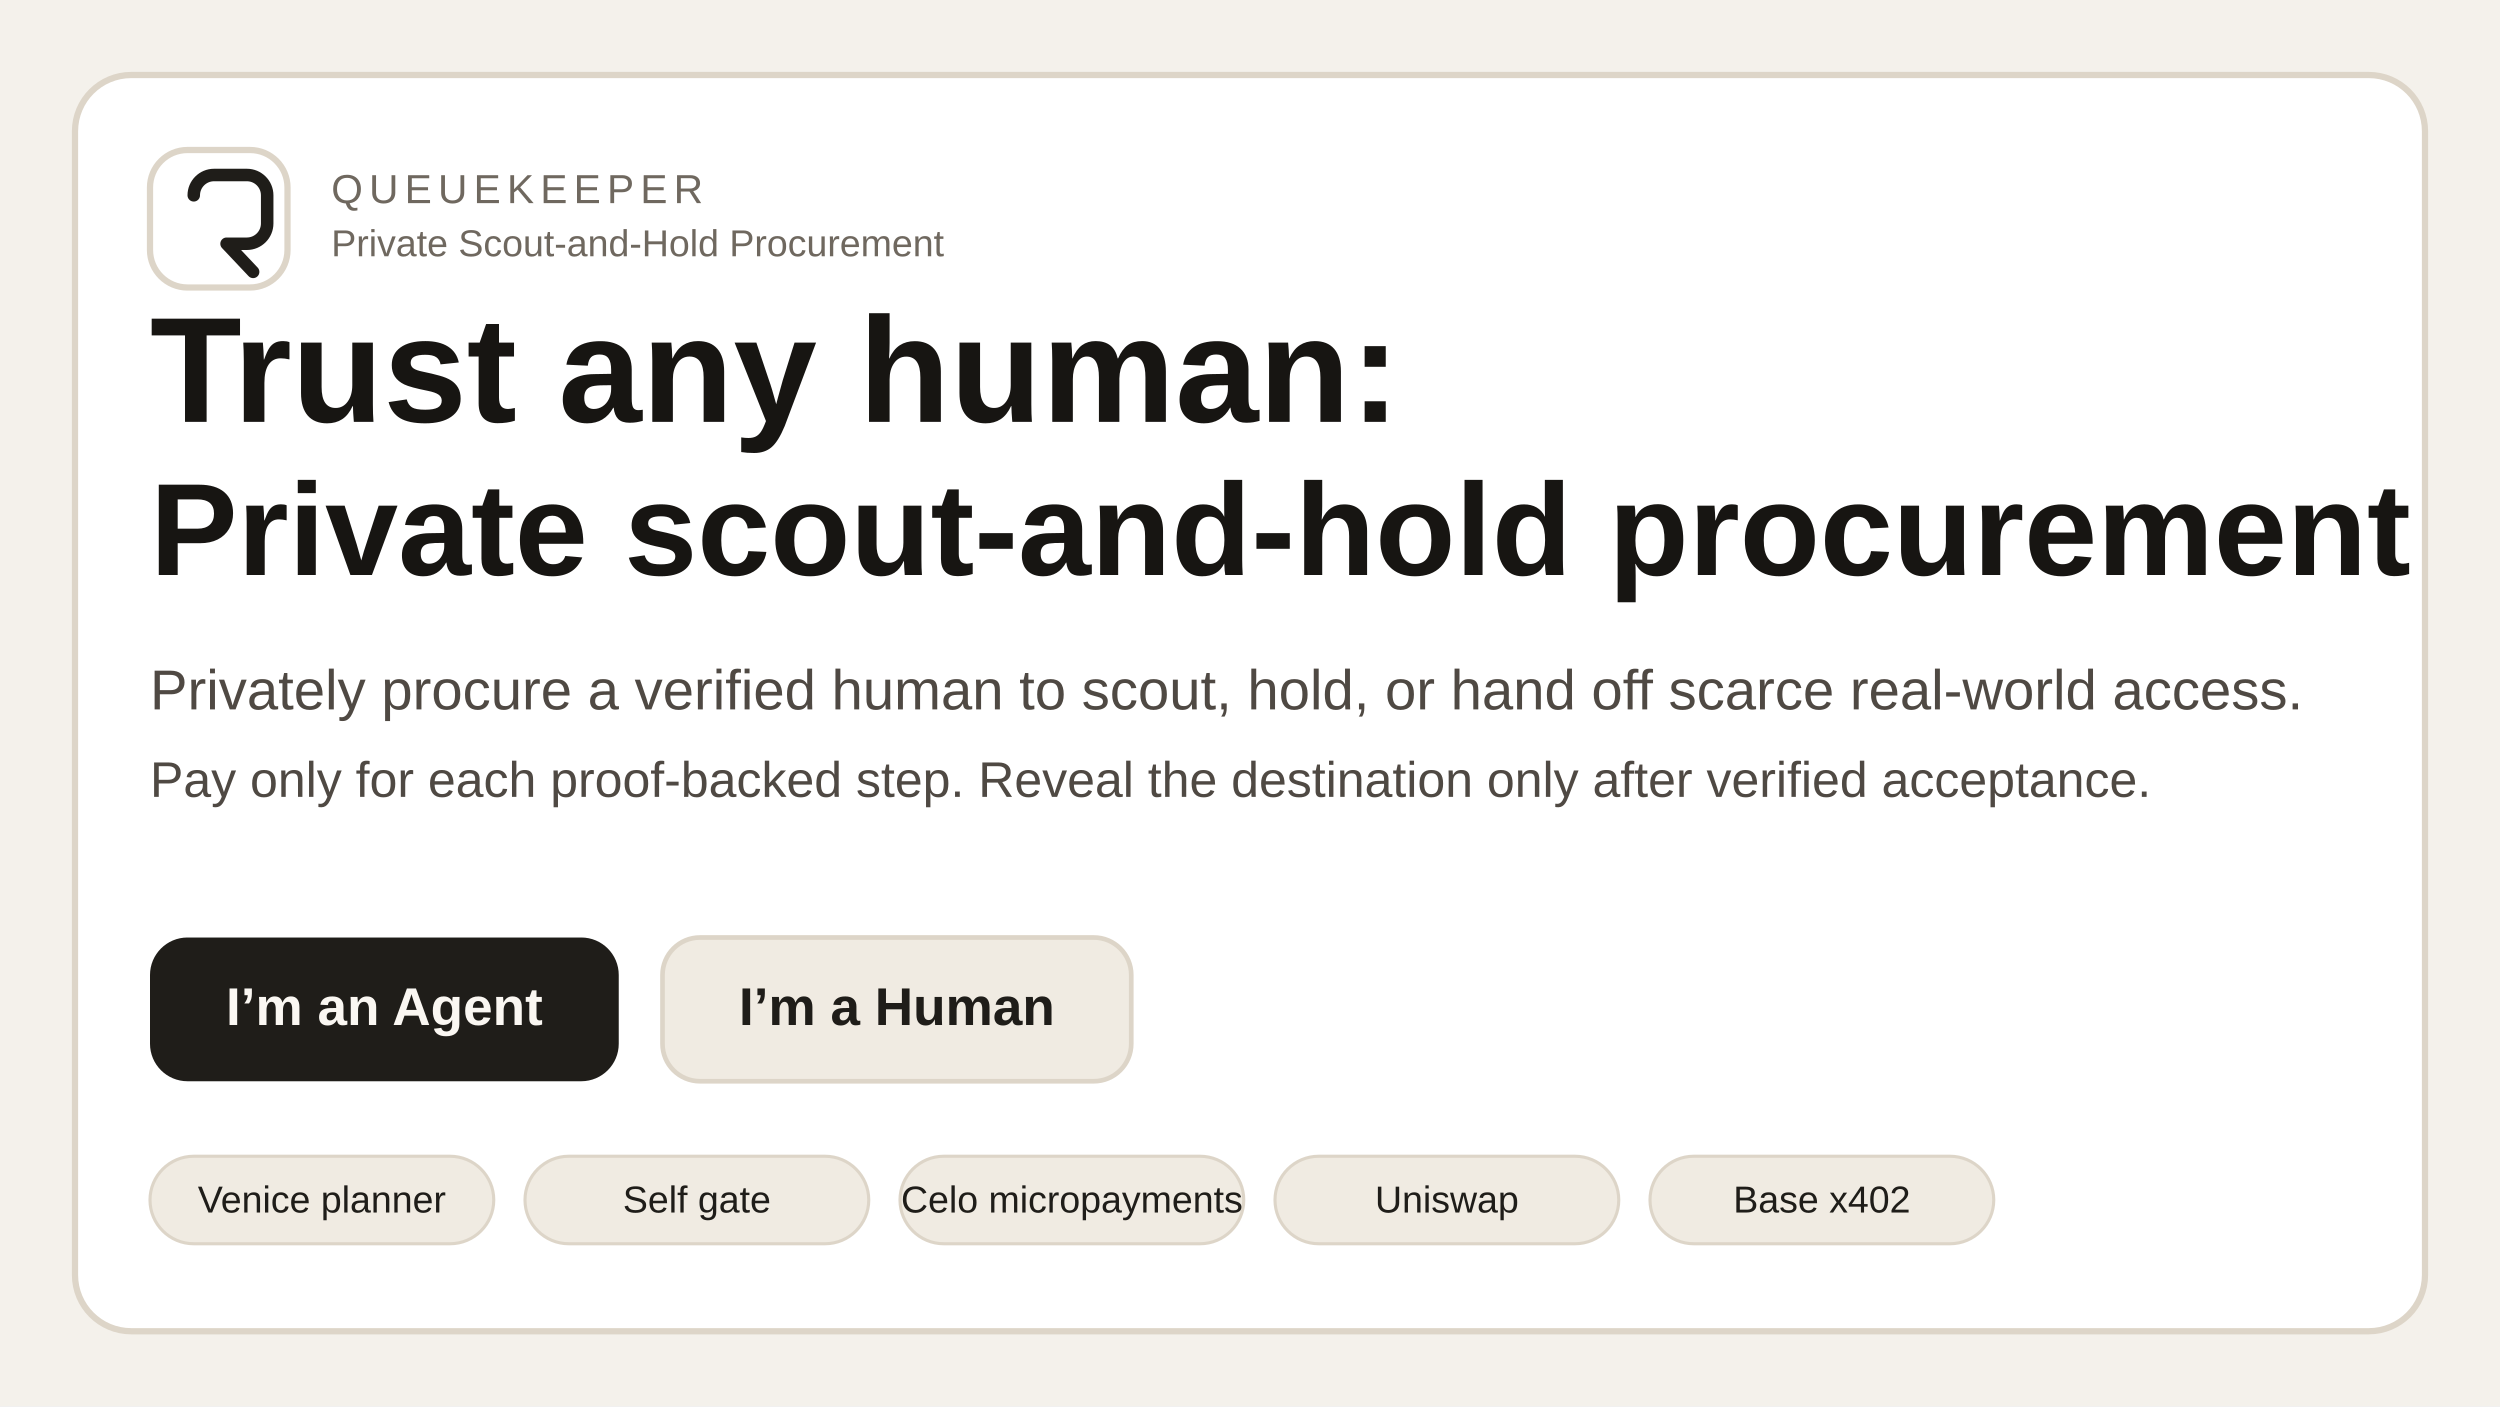
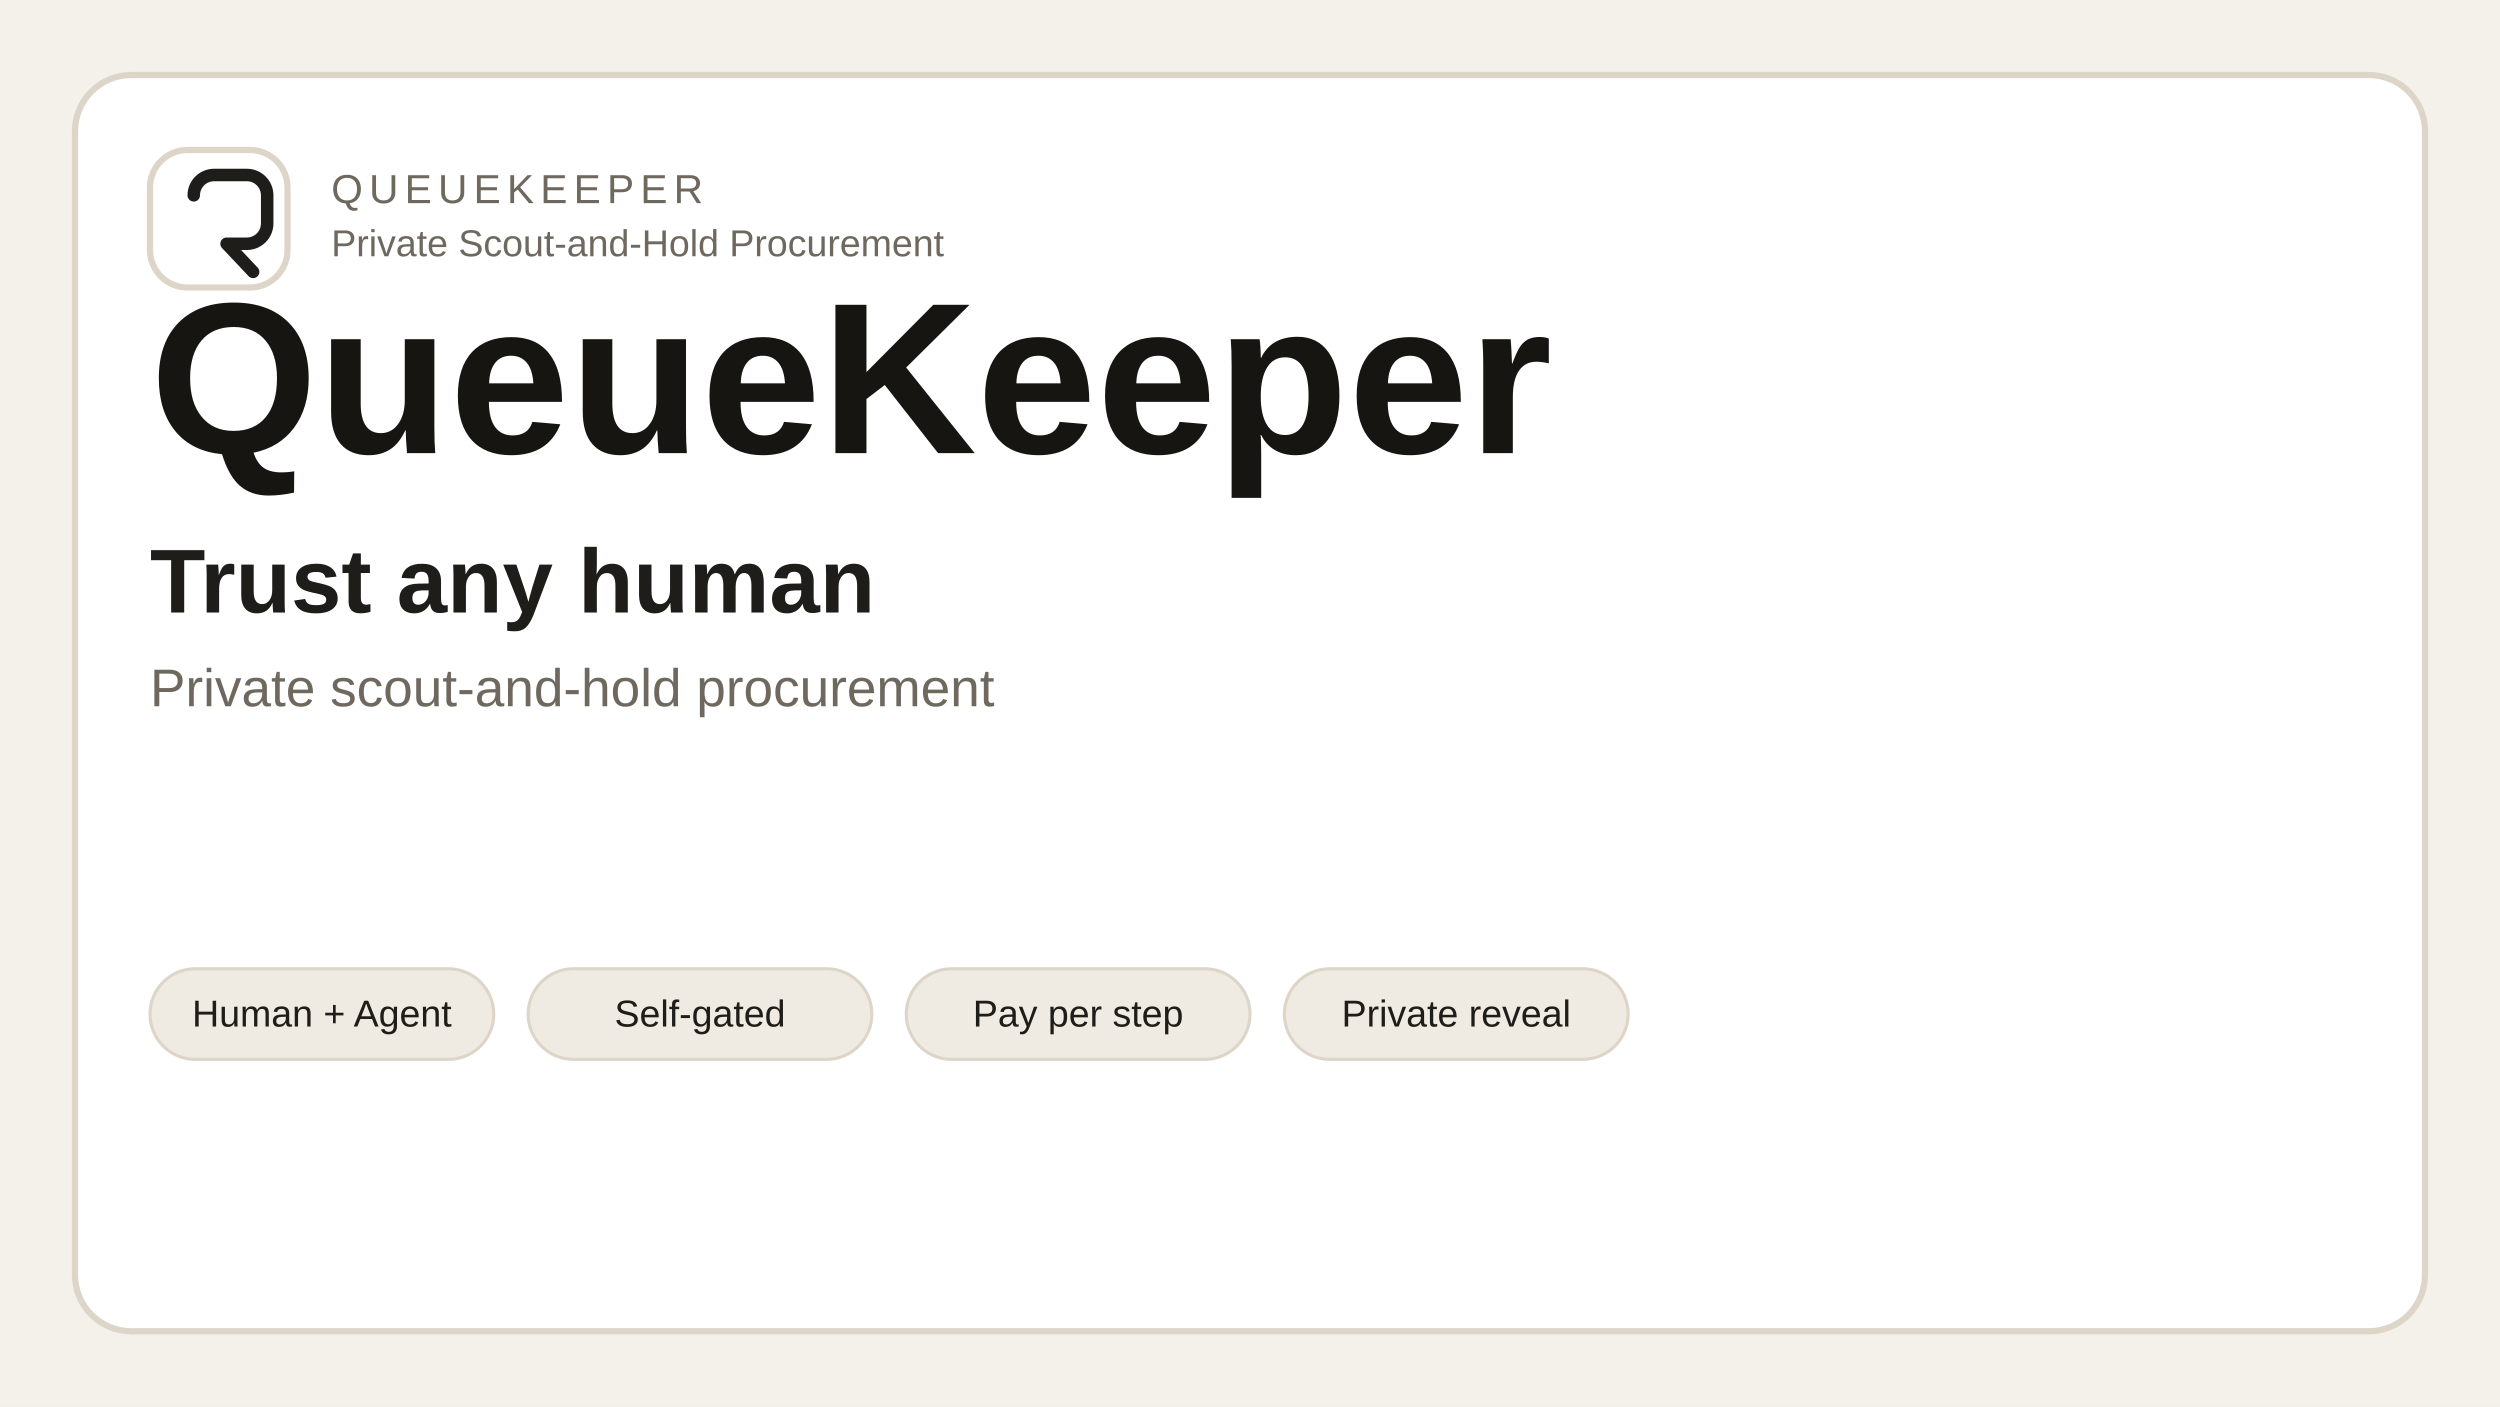
<svg xmlns="http://www.w3.org/2000/svg" viewBox="0 0 1600 900" role="img" aria-label="QueueKeeper cover image">
  <rect width="1600" height="900" fill="#f4f1eb" />
  <rect x="48" y="48" width="1504" height="804" rx="36" fill="#ffffff" stroke="#ddd5c8" stroke-width="4" />
  <g transform="translate(96 96)">
    <rect x="0" y="0" width="88" height="88" rx="24" fill="#ffffff" stroke="#ddd5c8" stroke-width="4" />
    <path d="M28 29c0-7.18 5.82-13 13-13h21c7.18 0 13 5.82 13 13v18c0 7.18-5.82 13-13 13H49l17 18" fill="none" stroke="#1f1d19" stroke-linecap="round" stroke-linejoin="round" stroke-width="8" />
    <text x="116" y="34" font-family="Arial, Helvetica, sans-serif" font-size="26" fill="#6f685f" letter-spacing="4">QUEUEKEEPER</text>
    <text x="116" y="68" font-family="Arial, Helvetica, sans-serif" font-size="24" fill="#6f685f">Private Scout-and-Hold Procurement</text>
  </g>
-   <text x="96" y="270" font-family="Arial, Helvetica, sans-serif" font-size="96" font-weight="700" fill="#171512">
-     Trust any human:
+   <text x="96" y="290" font-family="Arial, Helvetica, sans-serif" font-size="138" font-weight="700" fill="#171512">
+     QueueKeeper
  </text>
-   <text x="96" y="368" font-family="Arial, Helvetica, sans-serif" font-size="84" font-weight="700" fill="#171512">
+   <text x="96" y="392" font-family="Arial, Helvetica, sans-serif" font-size="58" font-weight="700" fill="#1f1d19">
+     Trust any human
+   </text>
+   <text x="96" y="452" font-family="Arial, Helvetica, sans-serif" font-size="34" fill="#6f685f">
    Private scout-and-hold procurement
  </text>
-   <text x="96" y="454" font-family="Arial, Helvetica, sans-serif" font-size="36" fill="#4f4943">
-     Privately procure a verified human to scout, hold, or hand off scarce real-world access.
-   </text>
-   <text x="96" y="510" font-family="Arial, Helvetica, sans-serif" font-size="32" fill="#4f4943">
-     Pay only for each proof-backed step. Reveal the destination only after verified acceptance.
-   </text>
-   <g transform="translate(96 600)">
-     <rect x="0" y="0" width="300" height="92" rx="24" fill="#1f1d19" />
-     <text x="150" y="56" text-anchor="middle" font-family="Arial, Helvetica, sans-serif" font-size="34" font-weight="700" fill="#faf7f2">I’m an Agent</text>
-     <rect x="328" y="0" width="300" height="92" rx="24" fill="#f0ebe2" stroke="#ddd5c8" stroke-width="3" />
-     <text x="478" y="56" text-anchor="middle" font-family="Arial, Helvetica, sans-serif" font-size="34" font-weight="700" fill="#1f1d19">I’m a Human</text>
-   </g>
-   <g transform="translate(96 740)">
-     <rect x="0" y="0" width="220" height="56" rx="28" fill="#f0ebe2" stroke="#ddd5c8" stroke-width="2" />
-     <text x="110" y="36" text-anchor="middle" font-family="Arial, Helvetica, sans-serif" font-size="24" fill="#1f1d19">Venice planner</text>
-     <rect x="240" y="0" width="220" height="56" rx="28" fill="#f0ebe2" stroke="#ddd5c8" stroke-width="2" />
-     <text x="350" y="36" text-anchor="middle" font-family="Arial, Helvetica, sans-serif" font-size="24" fill="#1f1d19">Self gate</text>
-     <rect x="480" y="0" width="220" height="56" rx="28" fill="#f0ebe2" stroke="#ddd5c8" stroke-width="2" />
-     <text x="590" y="36" text-anchor="middle" font-family="Arial, Helvetica, sans-serif" font-size="24" fill="#1f1d19">Celo micropayments</text>
-     <rect x="720" y="0" width="220" height="56" rx="28" fill="#f0ebe2" stroke="#ddd5c8" stroke-width="2" />
-     <text x="830" y="36" text-anchor="middle" font-family="Arial, Helvetica, sans-serif" font-size="24" fill="#1f1d19">Uniswap</text>
-     <rect x="960" y="0" width="220" height="56" rx="28" fill="#f0ebe2" stroke="#ddd5c8" stroke-width="2" />
-     <text x="1070" y="36" text-anchor="middle" font-family="Arial, Helvetica, sans-serif" font-size="24" fill="#1f1d19">Base x402</text>
+   <g transform="translate(96 620)">
+     <rect x="0" y="0" width="220" height="58" rx="29" fill="#f0ebe2" stroke="#ddd5c8" stroke-width="2" />
+     <text x="110" y="37" text-anchor="middle" font-family="Arial, Helvetica, sans-serif" font-size="24" fill="#1f1d19">Human + Agent</text>
+     <rect x="242" y="0" width="220" height="58" rx="29" fill="#f0ebe2" stroke="#ddd5c8" stroke-width="2" />
+     <text x="352" y="37" text-anchor="middle" font-family="Arial, Helvetica, sans-serif" font-size="24" fill="#1f1d19">Self-gated</text>
+     <rect x="484" y="0" width="220" height="58" rx="29" fill="#f0ebe2" stroke="#ddd5c8" stroke-width="2" />
+     <text x="594" y="37" text-anchor="middle" font-family="Arial, Helvetica, sans-serif" font-size="24" fill="#1f1d19">Pay per step</text>
+     <rect x="726" y="0" width="220" height="58" rx="29" fill="#f0ebe2" stroke="#ddd5c8" stroke-width="2" />
+     <text x="836" y="37" text-anchor="middle" font-family="Arial, Helvetica, sans-serif" font-size="24" fill="#1f1d19">Private reveal</text>
  </g>
</svg>
